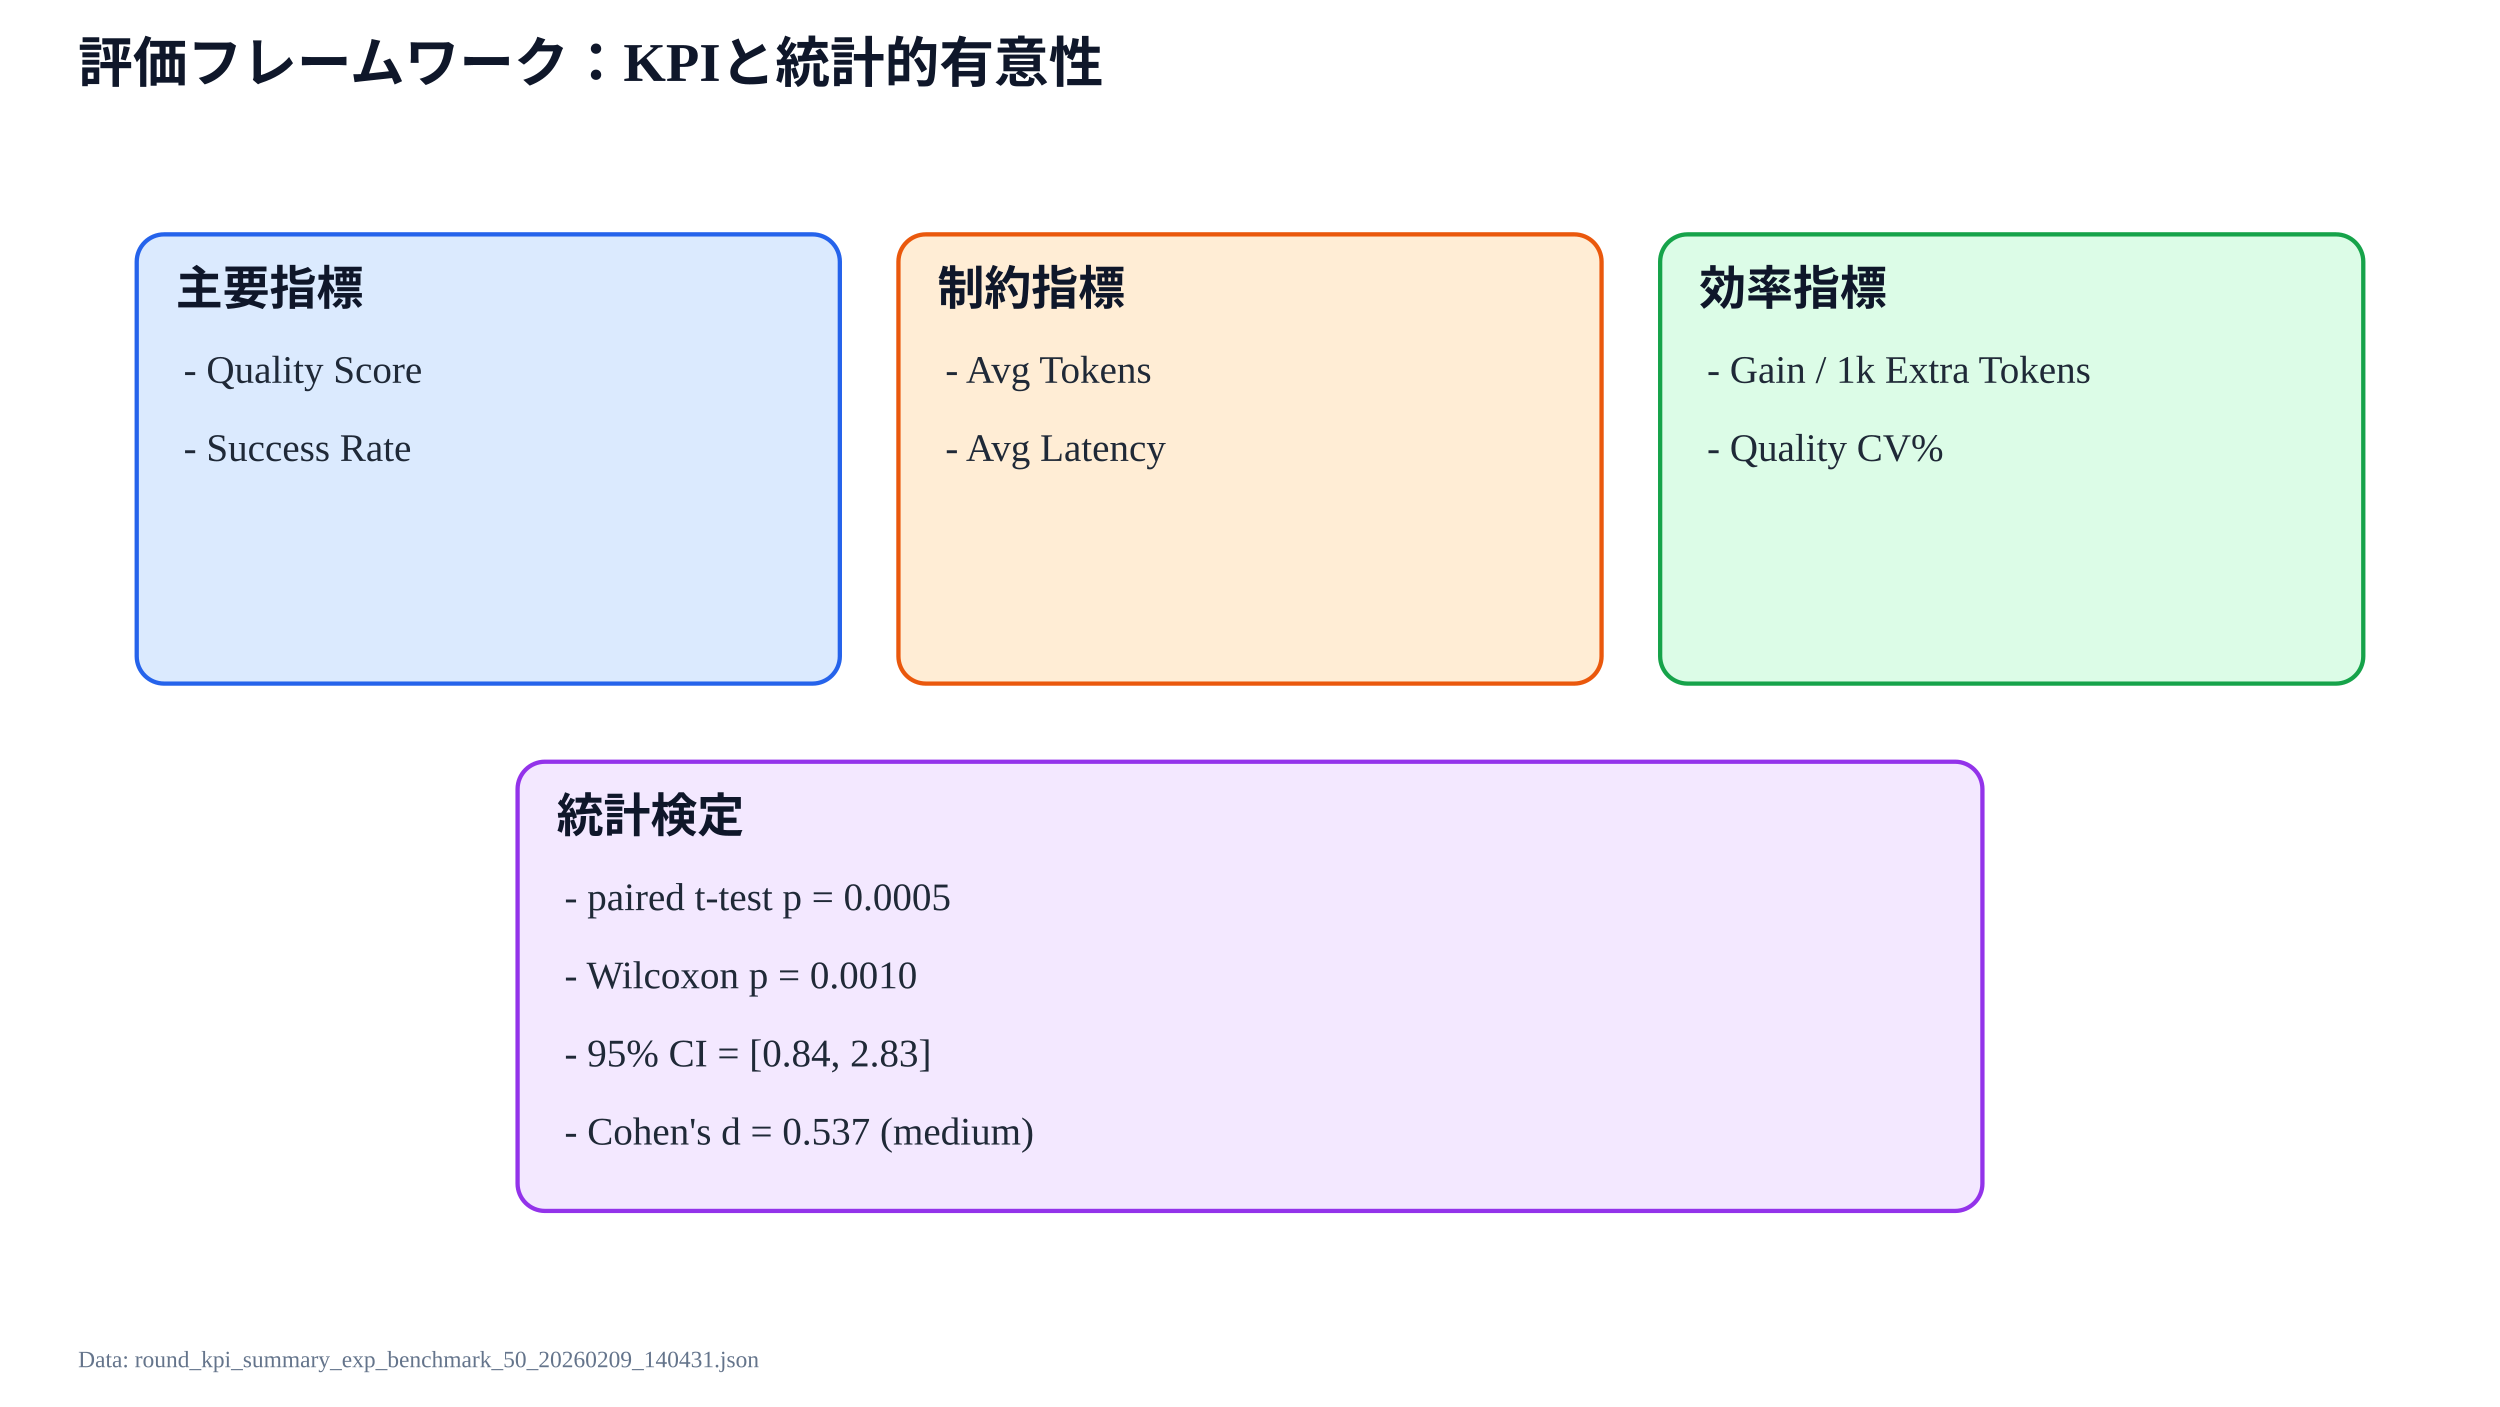
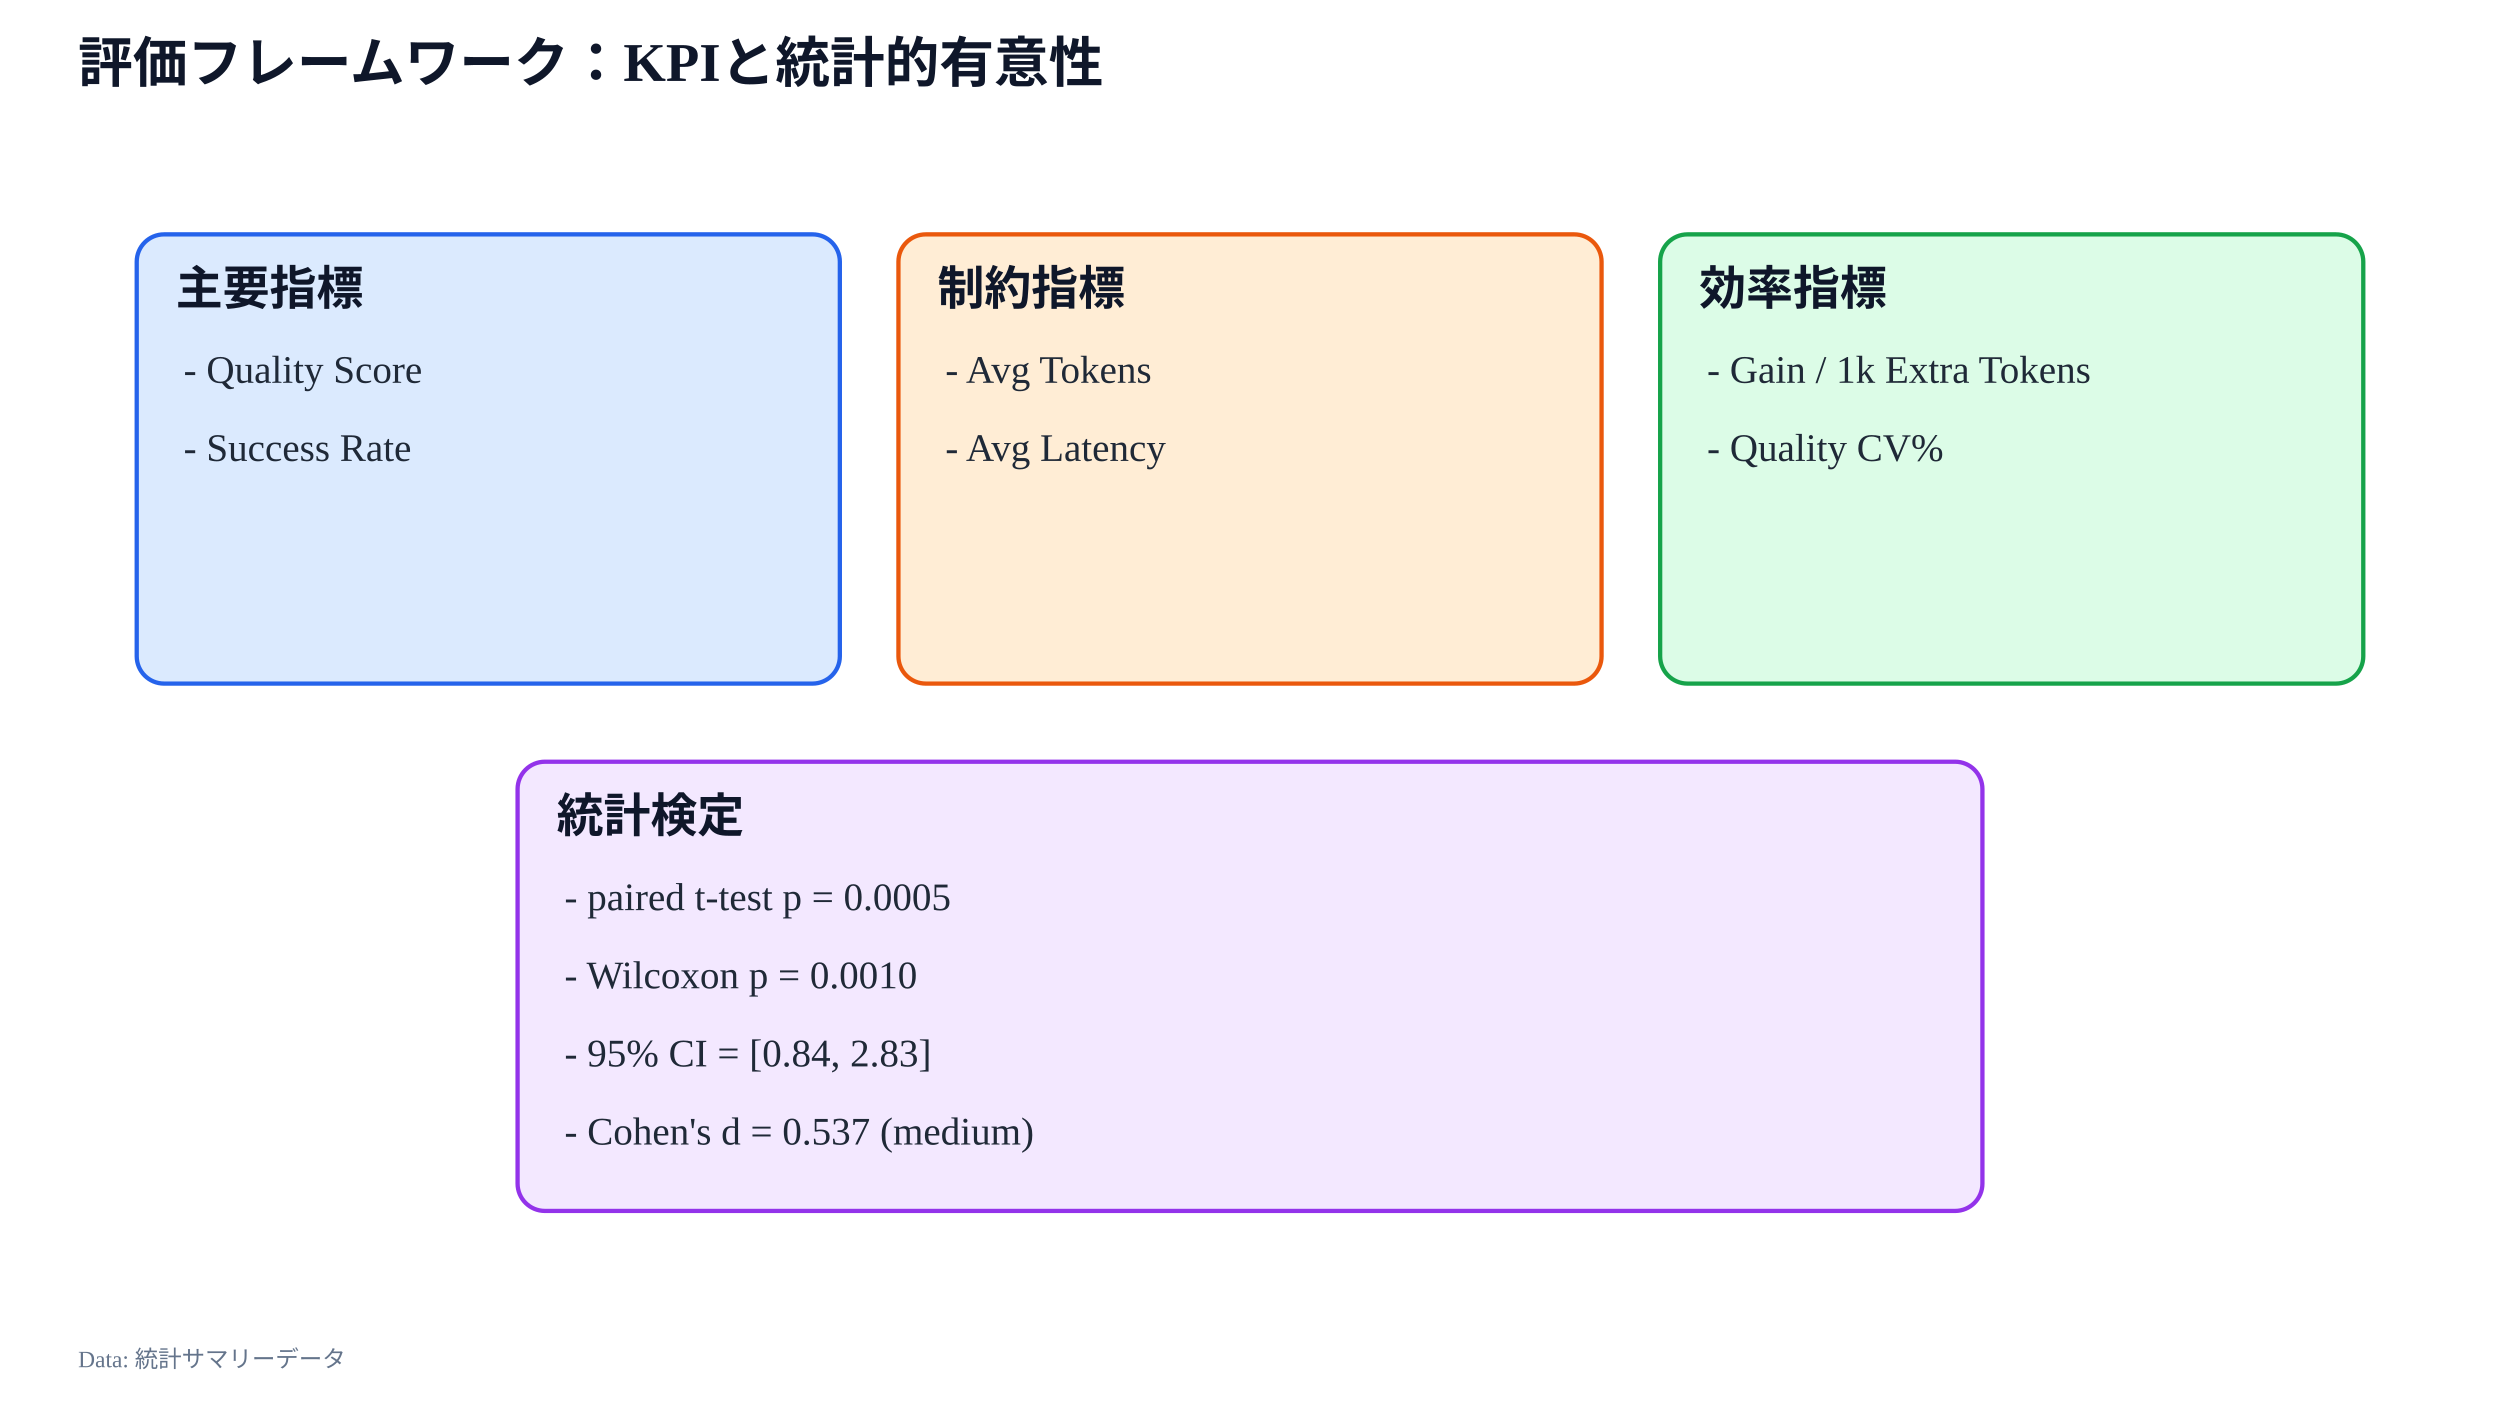
<svg xmlns="http://www.w3.org/2000/svg" width="1280" height="720" style="background: rgb(255, 255, 255);">
  <text x="40" y="42" font-size="28" font-weight="700" fill="#0f172a">評価フレームワーク：KPIと統計的有意性</text>
  <rect x="70" y="120" width="360" height="230" rx="14" fill="#dbeafe" stroke="#2563eb" stroke-width="2.2" />
  <text x="90" y="156" font-size="24" font-weight="700" fill="#0f172a">主要指標</text>
  <text x="94" y="196" font-size="20" fill="#1f2937">- Quality Score</text>
  <text x="94" y="236" font-size="20" fill="#1f2937">- Success Rate</text>
  <rect x="460" y="120" width="360" height="230" rx="14" fill="#ffedd5" stroke="#ea580c" stroke-width="2.2" />
  <text x="480" y="156" font-size="24" font-weight="700" fill="#0f172a">制約指標</text>
  <text x="484" y="196" font-size="20" fill="#1f2937">- Avg Tokens</text>
  <text x="484" y="236" font-size="20" fill="#1f2937">- Avg Latency</text>
  <rect x="850" y="120" width="360" height="230" rx="14" fill="#dcfce7" stroke="#16a34a" stroke-width="2.2" />
  <text x="870" y="156" font-size="24" font-weight="700" fill="#0f172a">効率指標</text>
  <text x="874" y="196" font-size="20" fill="#1f2937">- Gain / 1k Extra Tokens</text>
  <text x="874" y="236" font-size="20" fill="#1f2937">- Quality CV%</text>
  <rect x="265" y="390" width="750" height="230" rx="14" fill="#f3e8ff" stroke="#9333ea" stroke-width="2.2" />
  <text x="285" y="426" font-size="24" font-weight="700" fill="#0f172a">統計検定</text>
  <text x="289" y="466" font-size="20" fill="#1f2937">- paired t-test p = 0.0005</text>
  <text x="289" y="506" font-size="20" fill="#1f2937">- Wilcoxon p = 0.0010</text>
  <text x="289" y="546" font-size="20" fill="#1f2937">- 95% CI = [0.84, 2.83]</text>
  <text x="289" y="586" font-size="20" fill="#1f2937">- Cohen's d = 0.537 (medium)</text>
-   <text x="40" y="700" font-size="12" fill="#64748b">Data: round_kpi_summary_exp_benchmark_50_20260209_140431.json</text>
+   <text x="40" y="700" font-size="12" fill="#64748b">Data: 統計サマリーデータ</text>
</svg>
